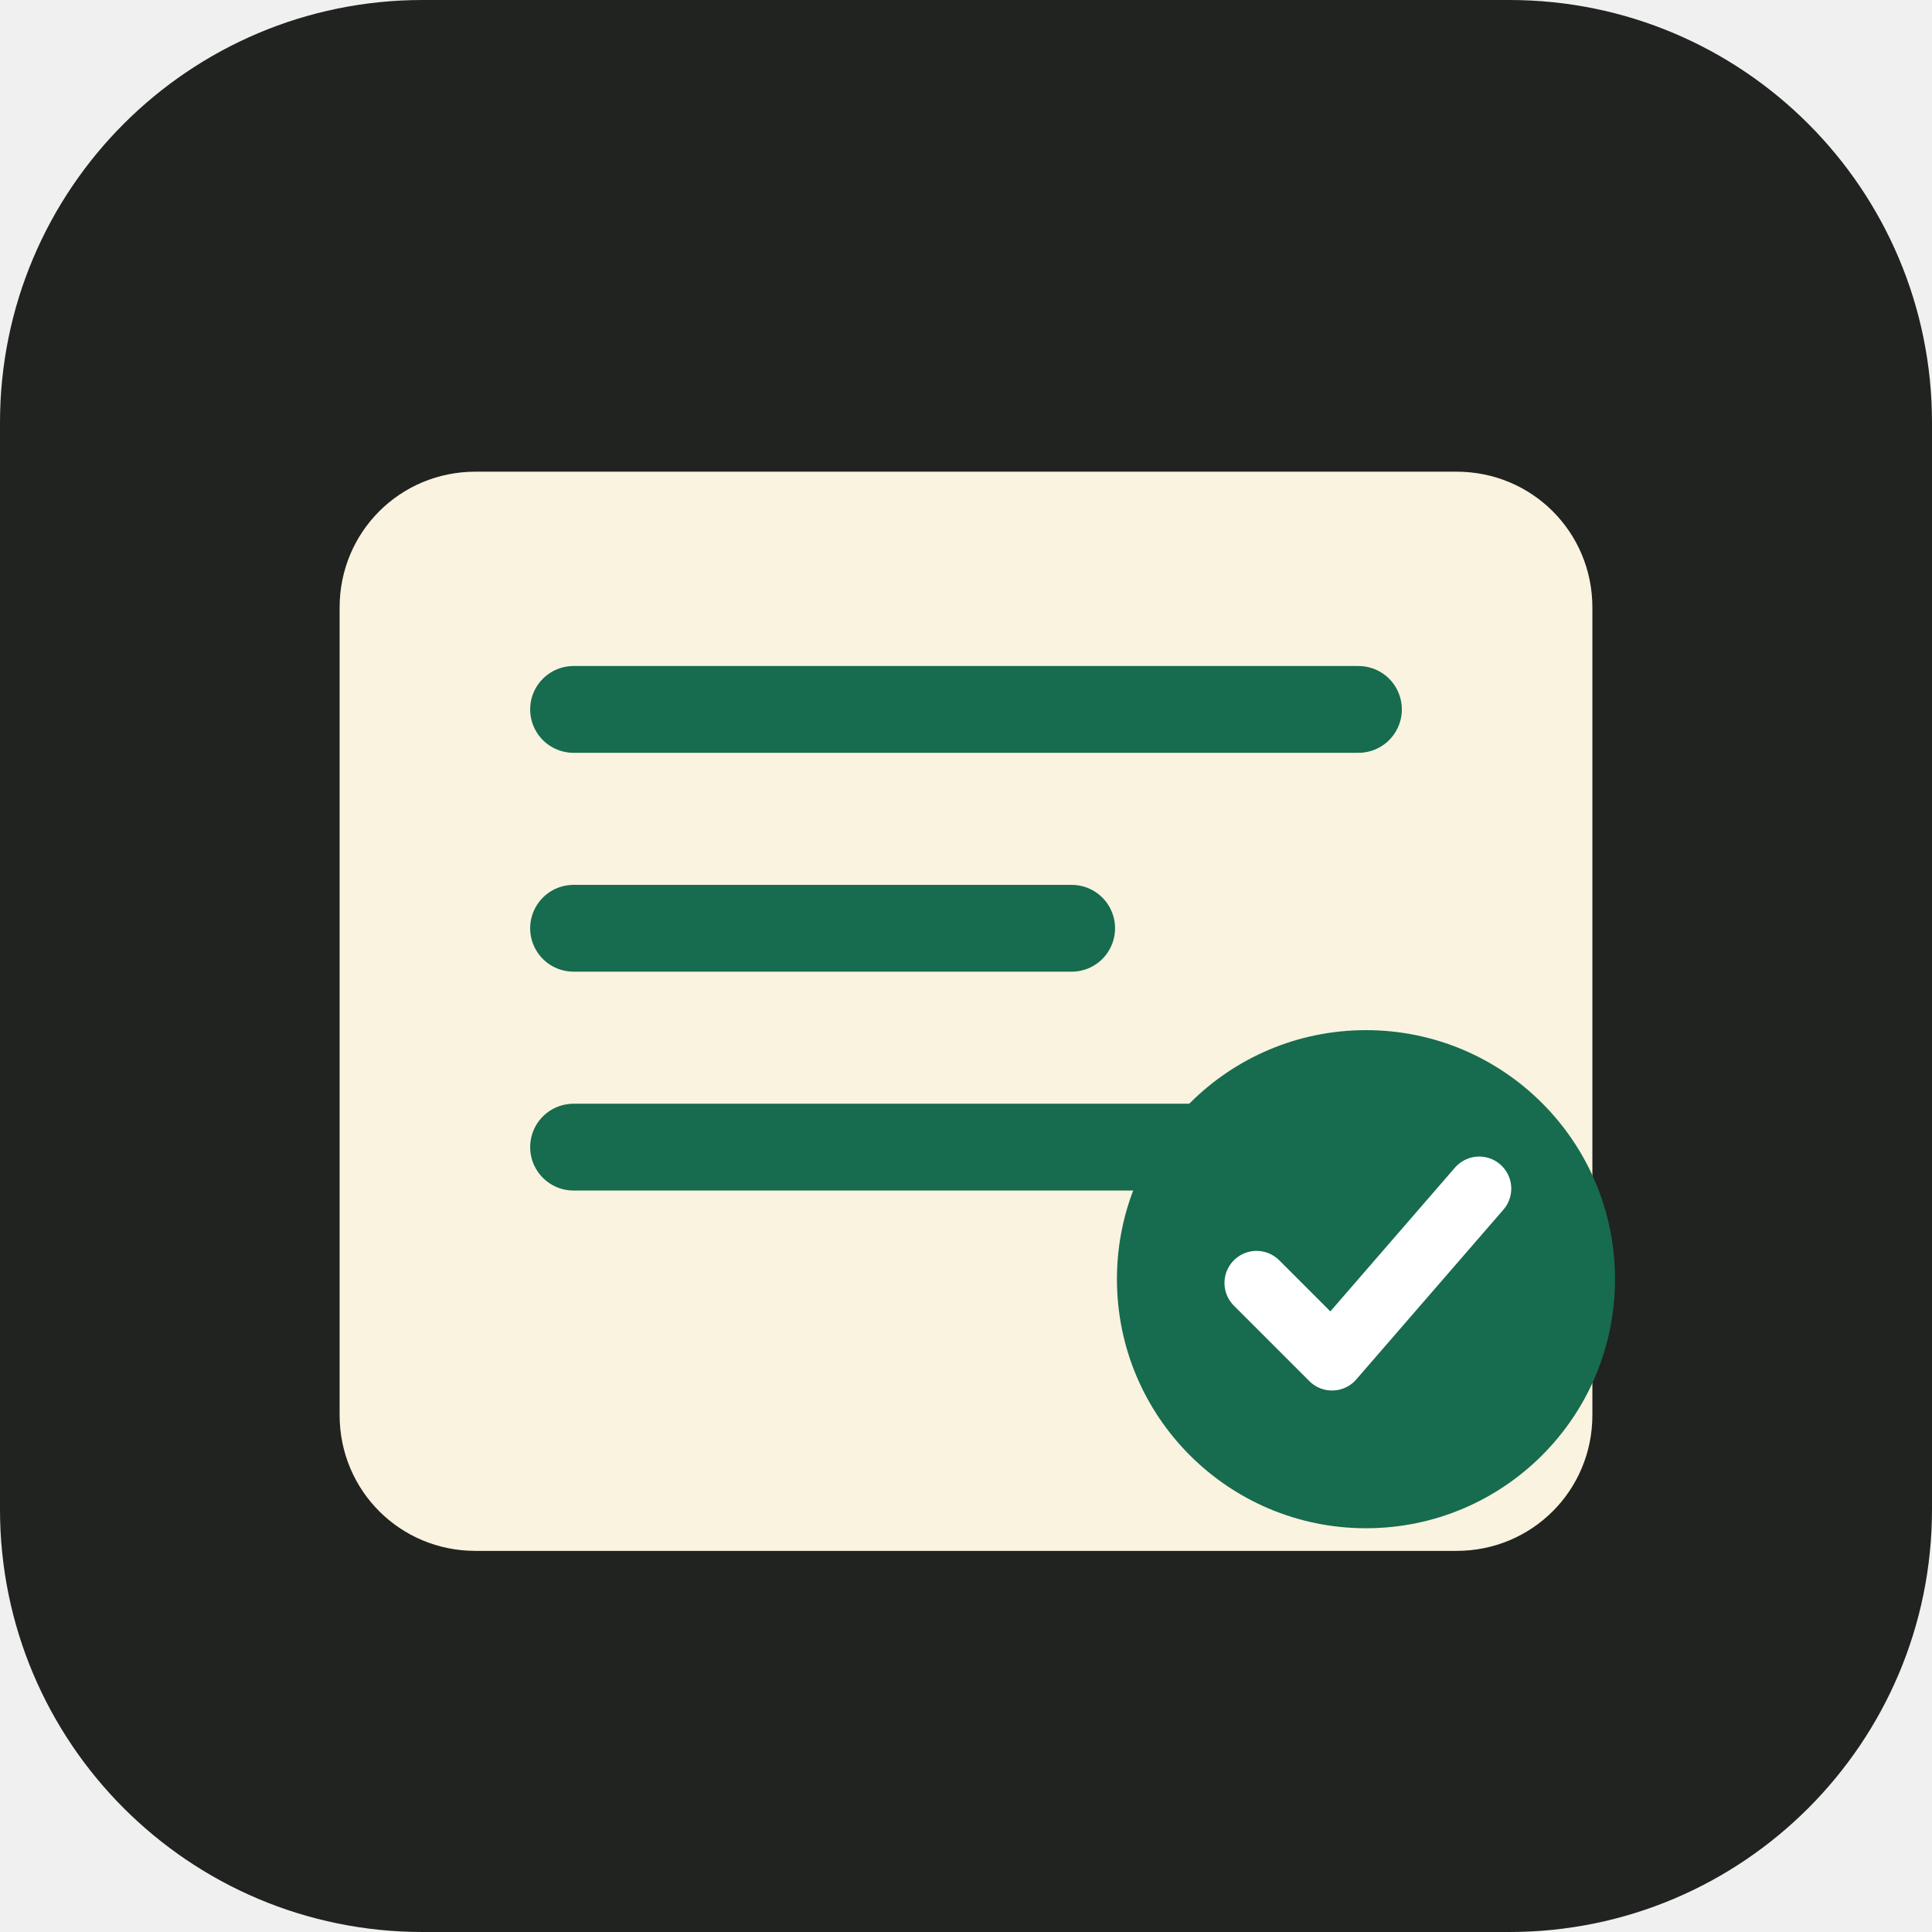
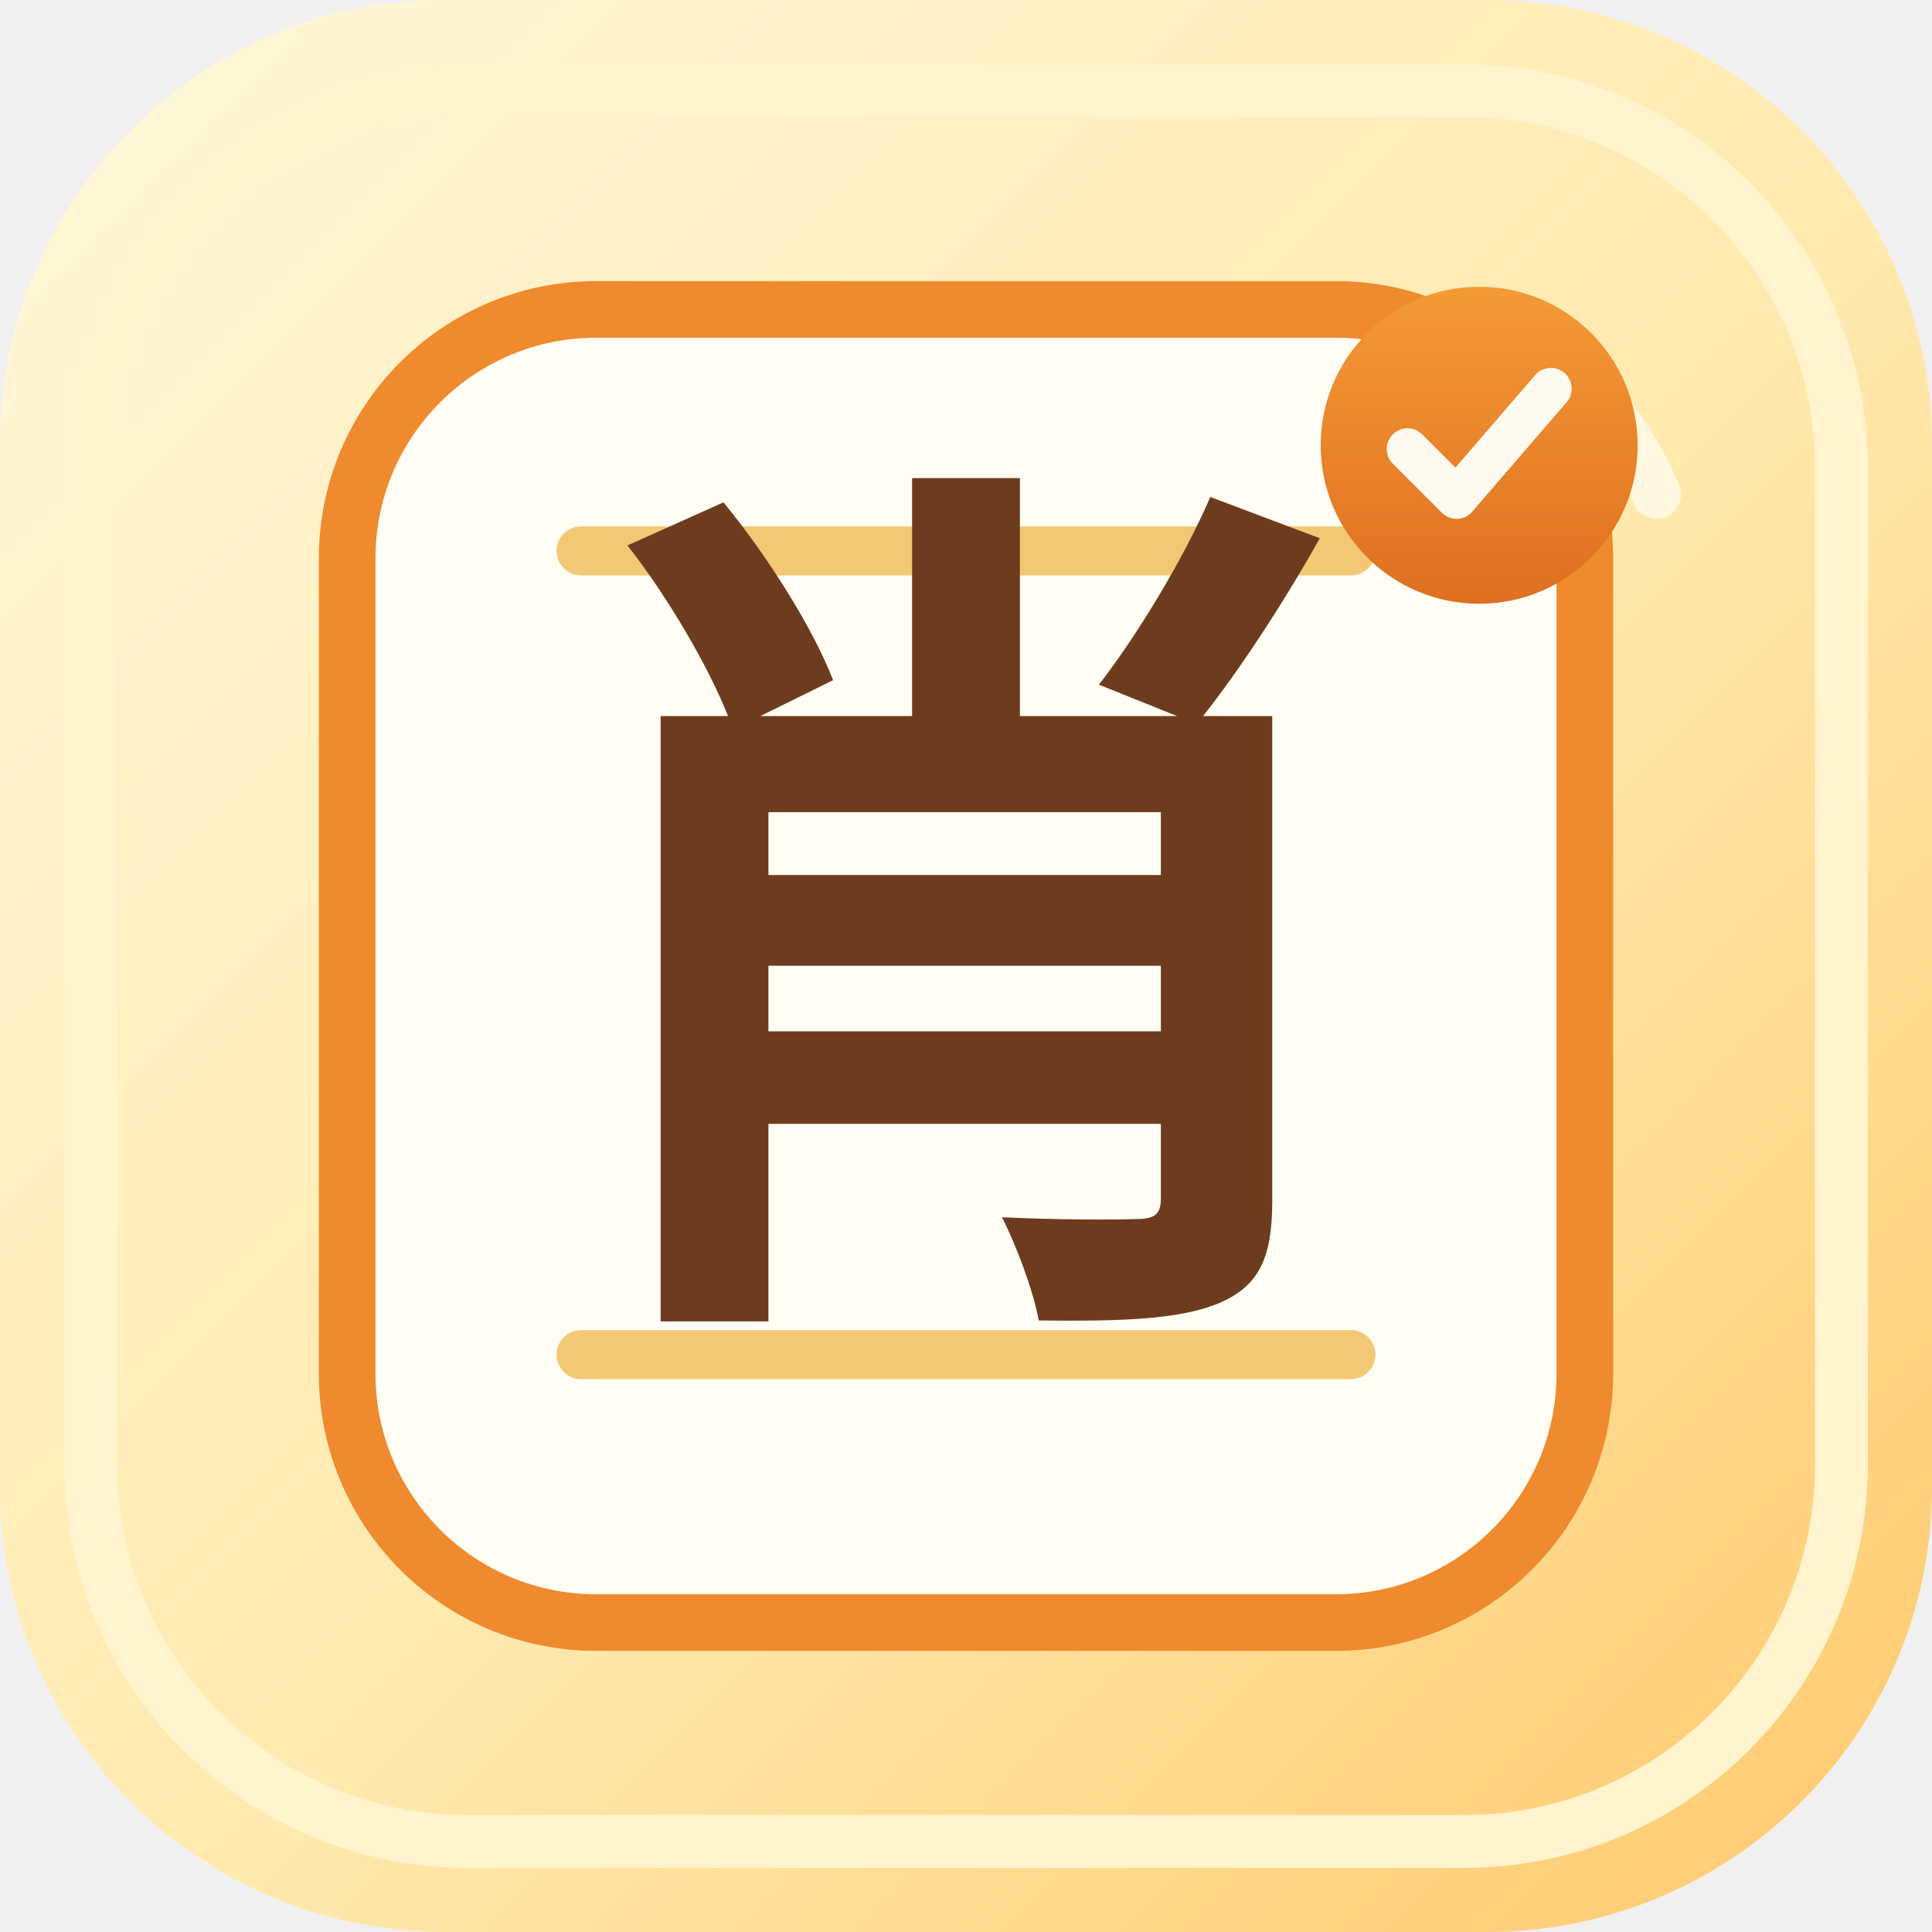
<svg xmlns="http://www.w3.org/2000/svg" viewBox="0 0 512 512">
-   <rect width="512" height="512" rx="112" fill="#20231f" />
-   <path d="M126 125h260c20 0 36 16 36 36v214c0 20-16 36-36 36H126c-20 0-36-16-36-36V161c0-20 16-36 36-36Z" fill="#f9f3df" />
-   <path d="M152 188h208M152 246h132M152 304h166" stroke="#176b4e" stroke-width="23" stroke-linecap="round" />
-   <circle cx="362" cy="339" r="66" fill="#176b4e" />
-   <path d="m333 340 20 20 39-45" fill="none" stroke="#fff" stroke-width="17" stroke-linecap="round" stroke-linejoin="round" />
+   <defs>
+     <linearGradient id="cream" x1="0" y1="0" x2="1" y2="1">
+       <stop offset="0" stop-color="#fff8db" />
+       <stop offset="0.55" stop-color="#ffe9ad" />
+       <stop offset="1" stop-color="#ffc86b" />
+     </linearGradient>
+     <linearGradient id="orange" x1="0" y1="0" x2="0" y2="1">
+       <stop offset="0" stop-color="#f59a37" />
+       <stop offset="1" stop-color="#df6f1f" />
+     </linearGradient>
+   </defs>
+   <rect width="512" height="512" rx="118" fill="url(#cream)" />
+   <rect x="24" y="24" width="464" height="464" rx="100" fill="none" stroke="#fff4ce" stroke-width="14" />
+   <path d="M394 86c22 9 36 24 45 45" fill="none" stroke="#fff9e8" stroke-width="13" stroke-linecap="round" opacity=".85" />
+   <rect x="92" y="82" width="328" height="348" rx="66" fill="#fffdf4" stroke="#ef8a2e" stroke-width="15" />
+   <path d="M154 146h204M154 359h204" fill="none" stroke="#f3c875" stroke-width="13" stroke-linecap="round" />
+   <text x="256" y="329" text-anchor="middle" font-family="Songti SC, SimSun, serif" font-size="238" font-weight="700" fill="#6d3c1e">肖</text>
+   <circle cx="392" cy="118" r="42" fill="url(#orange)" />
+   <path d="m373 119 13 13 25-29" fill="none" stroke="#fffaf0" stroke-width="11" stroke-linecap="round" stroke-linejoin="round" />
</svg>
